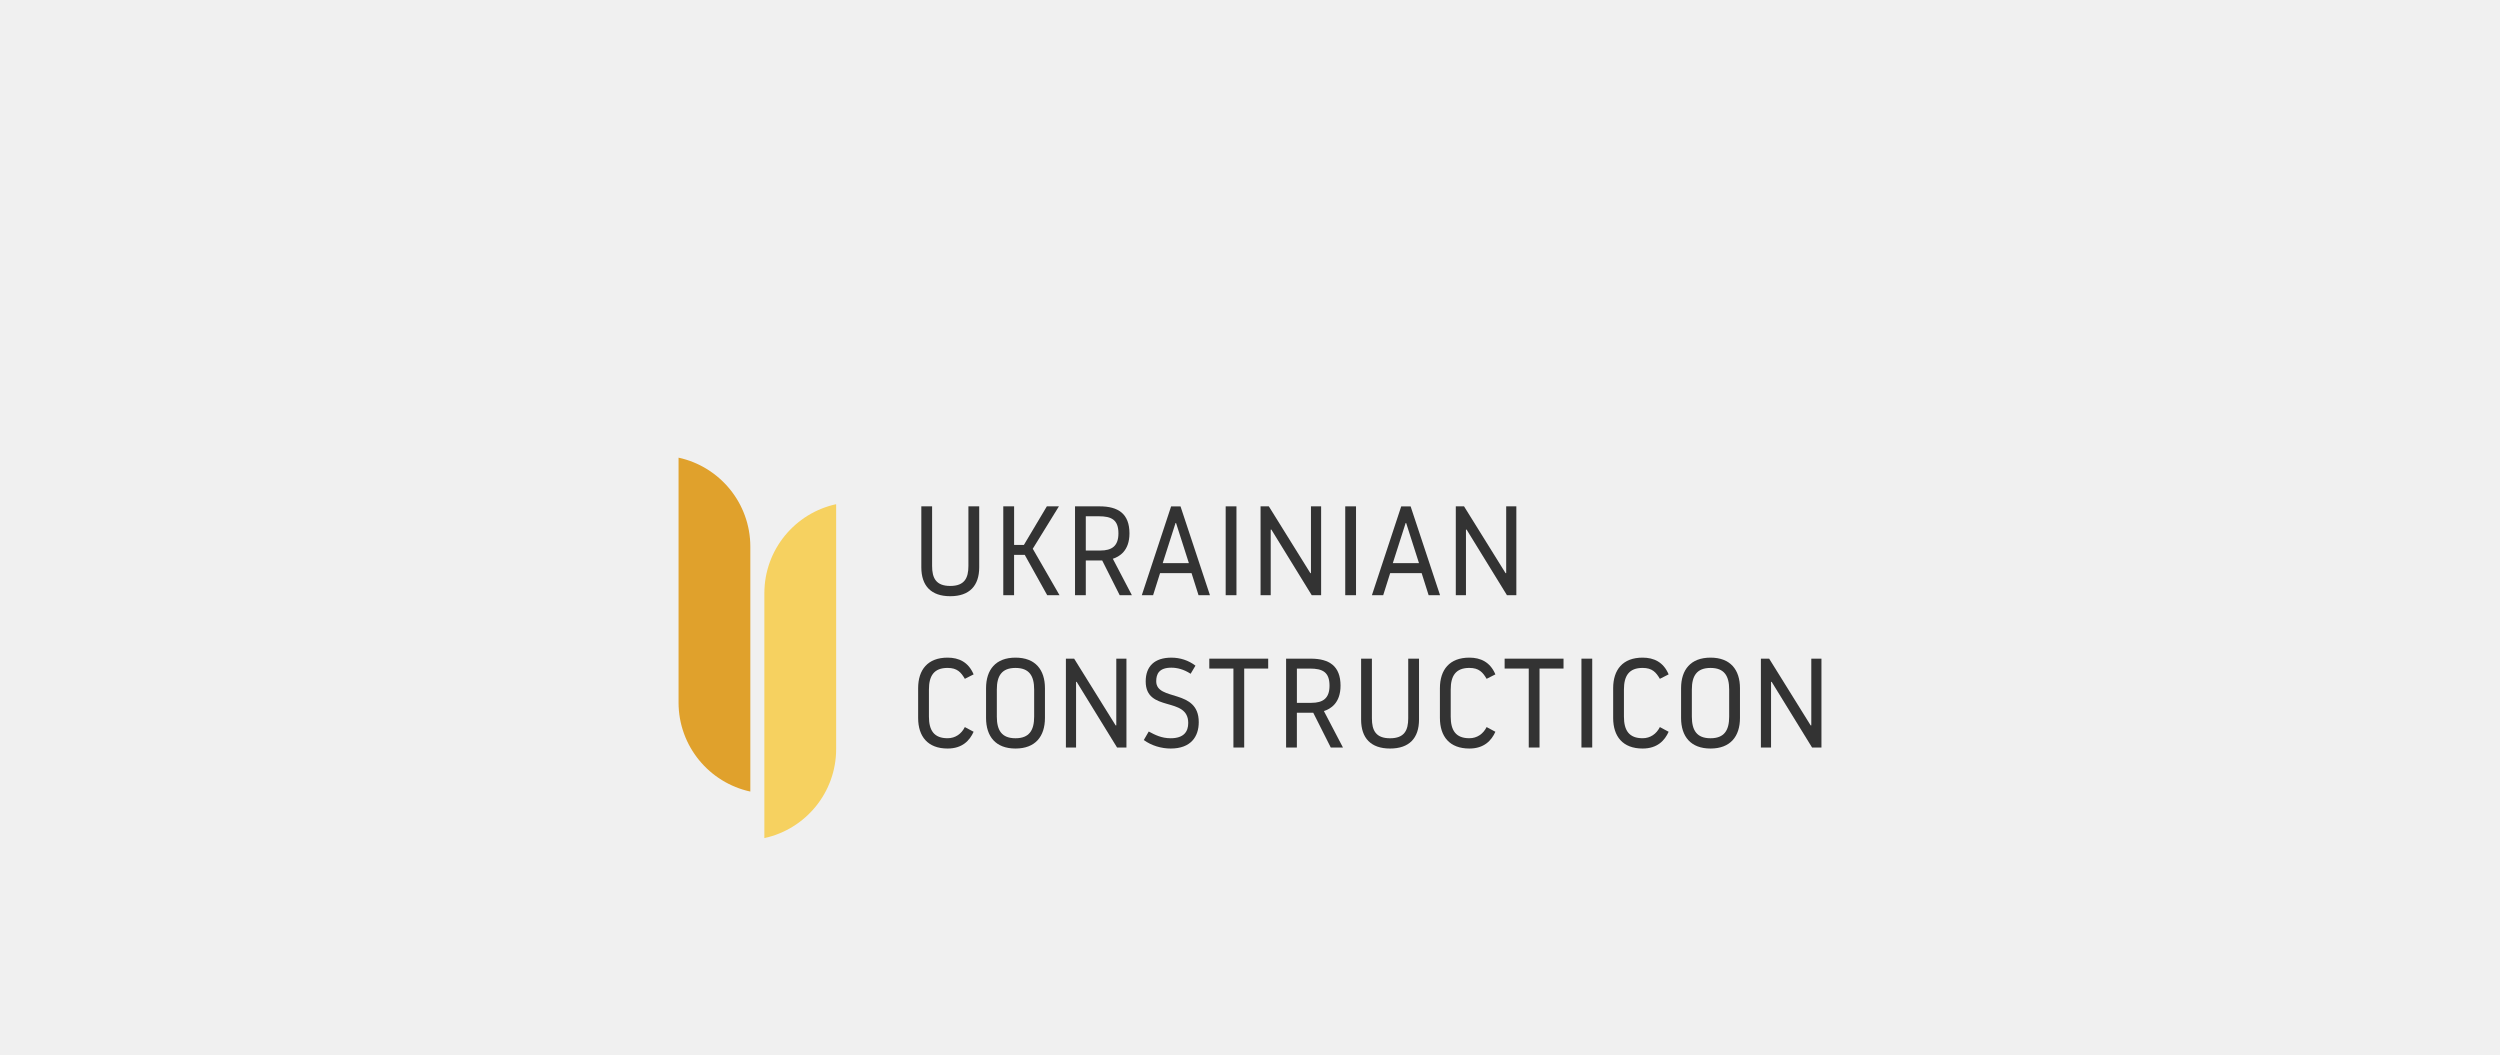
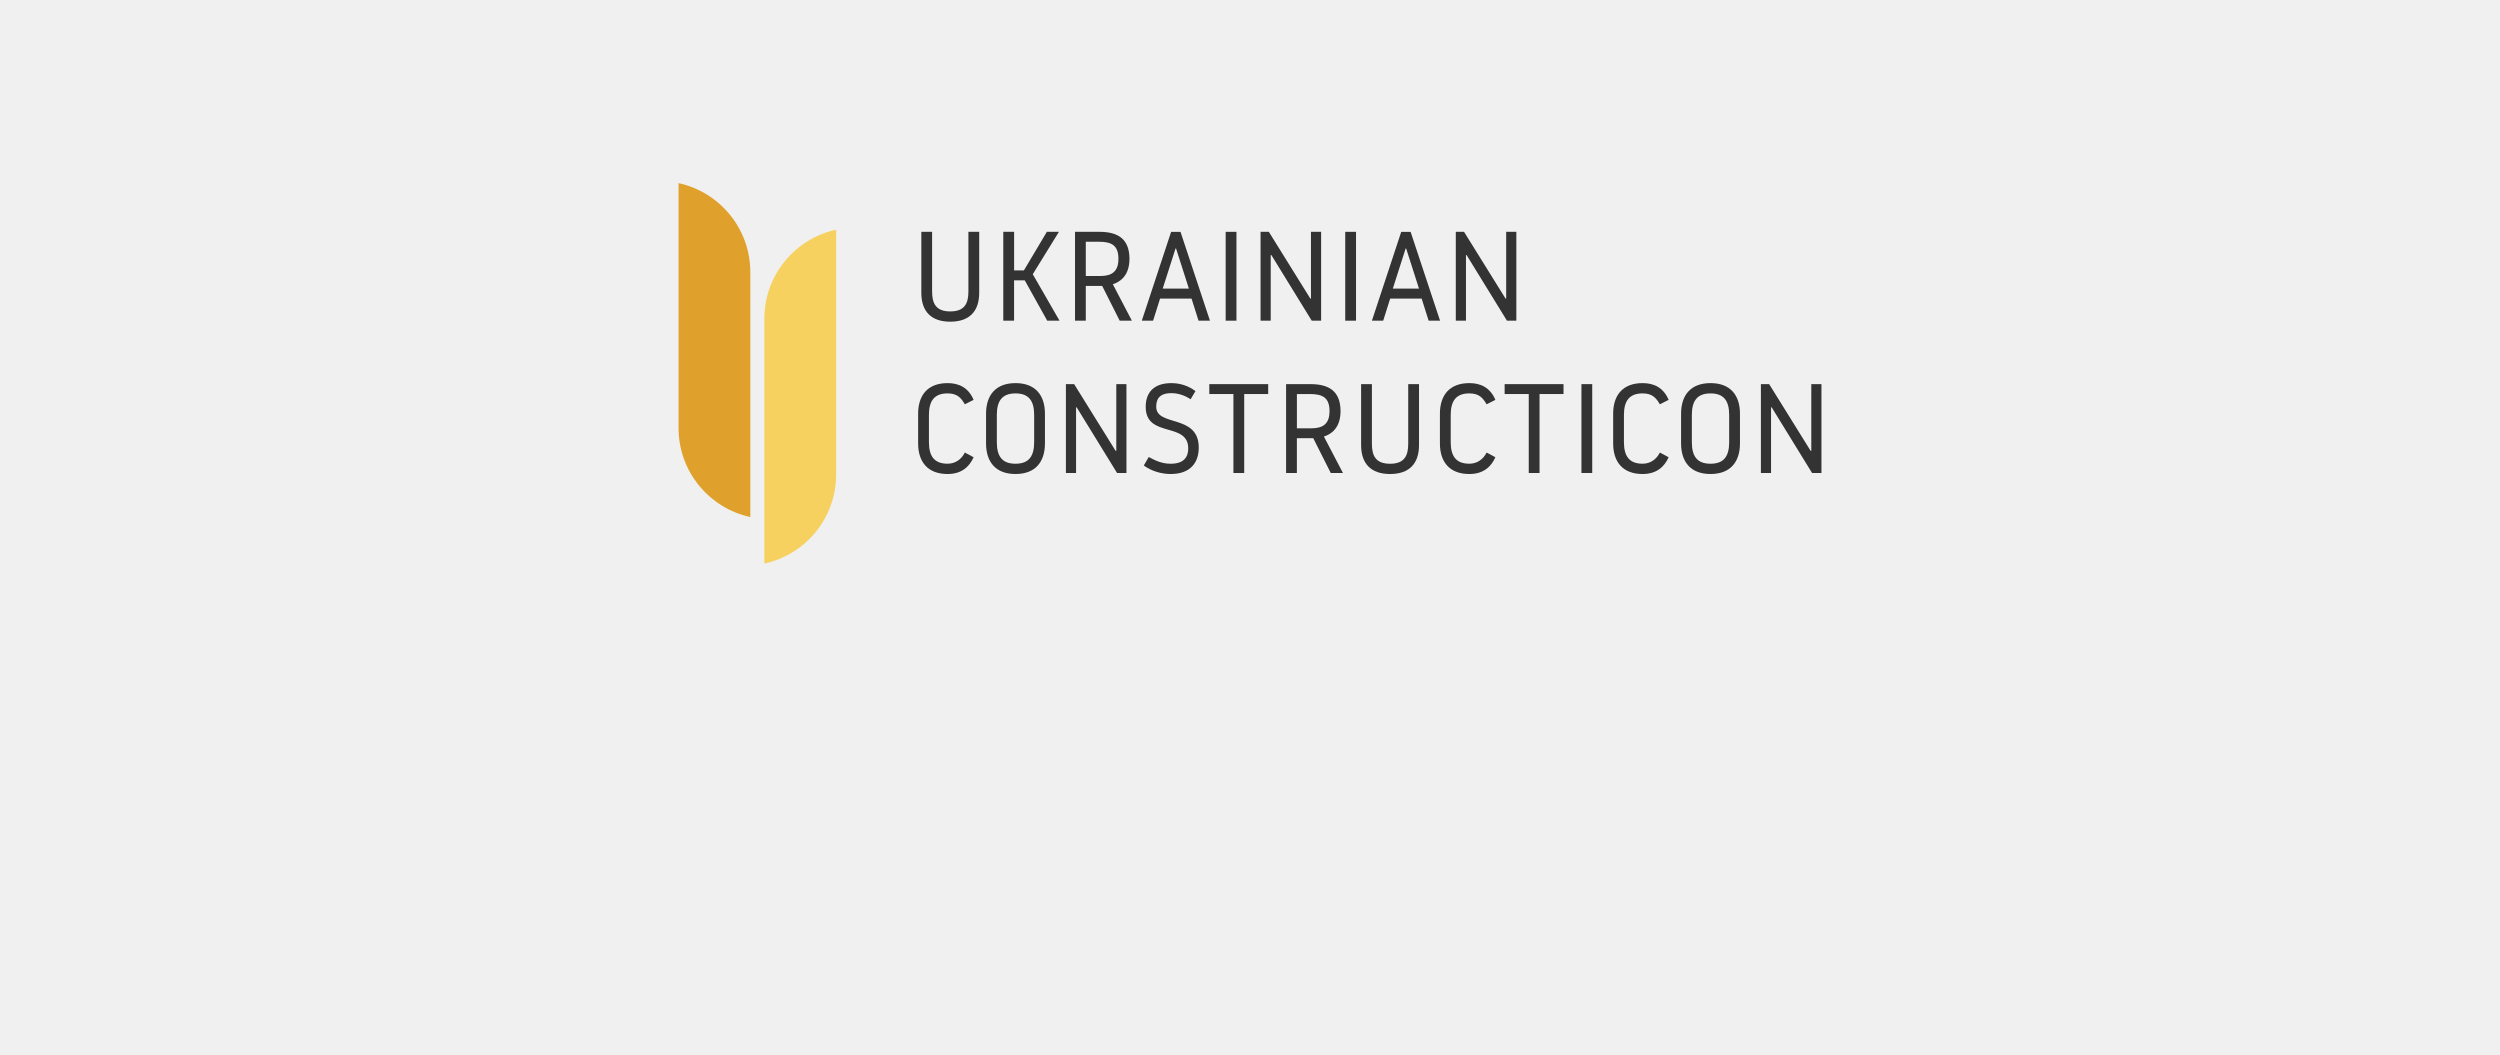
- <svg xmlns="http://www.w3.org/2000/svg" version="1.1" id="Layer_1" x="0px" y="0px" viewBox="0 30 1366 576" style="enable-background:new 0 0 1366 768;" xml:space="preserve">
+ <svg xmlns="http://www.w3.org/2000/svg" version="1.1" id="Layer_1" x="0px" y="0px" viewBox="0 180 1366 576" style="enable-background:new 0 0 1366 768;" xml:space="preserve">
  <style type="text/css">
	.st0{fill:#333333;}
	.st1{fill:#E0A12C;}
	.st2{fill:#F6D160;}
	.st3{fill:none;}
	.st4{fill:#1A1A1A;}
	.st5{fill:#FFFFFF;}
</style>
  <g>
    <g>
      <path class="st0" d="M503.41,339.96v-33.29h5.89v32.6c0,6.52,2.08,10.89,9.92,10.89c7.84,0,9.92-4.37,9.92-10.89v-32.6h5.9v33.29    c0,10.13-5.34,15.81-15.81,15.81C508.75,355.78,503.41,350.09,503.41,339.96z" />
      <path class="st0" d="M548.21,306.67h5.9v21.09h5.34L572,306.67h6.59l-14.29,23.17l14.63,25.39h-6.73l-12.28-22.06h-5.83v22.06    h-5.9V306.67z" />
      <path class="st0" d="M587.39,306.67h13.45c10.13,0,16.3,4.02,16.3,14.77c0,9.64-5.62,12.76-9.09,13.87l10.41,19.91h-6.66l-9.57-19    h-8.95v19h-5.89V306.67z M593.28,330.81h7.91c6.31,0,9.92-2.43,9.92-9.36c0-7.42-3.75-9.36-10.68-9.36h-7.15V330.81z" />
      <path class="st0" d="M633.86,343.16l-3.81,12.07h-6.17l16.02-48.55h5.13l16.09,48.55c0,0,0,0-6.24,0l-3.82-12.07H633.86z     M642.32,315.76l-7.01,21.92h14.29l-7.01-21.92H642.32z" />
      <path class="st0" d="M669.71,306.67h5.89v48.55h-5.89V306.67z" />
      <path class="st0" d="M688.78,306.67h4.51l22.68,36.48h0.34v-36.48h5.55v48.55h-5.13l-22.06-35.86h-0.35v35.86h-5.55V306.67z" />
      <path class="st0" d="M735.04,306.67h5.89v48.55h-5.89V306.67z" />
      <path class="st0" d="M759.59,343.16l-3.81,12.07h-6.17l16.02-48.55h5.13l16.09,48.55c0,0,0,0-6.24,0l-3.82-12.07H759.59z     M768.05,315.76l-7.01,21.92h14.29l-7.01-21.92H768.05z" />
      <path class="st0" d="M795.44,306.67h4.51l22.68,36.48h0.35v-36.48h5.55v48.55h-5.13l-22.06-35.86h-0.34v35.86h-5.55V306.67z" />
      <path class="st0" d="M501.67,422.28v-16.23c0-10.13,5.27-16.72,16.09-16.72c6.17,0,11.38,2.43,14.22,9.15l-4.79,2.43    c-2.08-3.54-4.16-5.96-9.43-5.96c-7.42,0-10.19,4.3-10.19,11.79v14.84c0,7.49,2.77,11.79,10.19,11.79c4.23,0,7.56-2.36,9.43-6.1    l4.79,2.57c-2.15,4.79-6.17,9.16-14.22,9.16C506.95,439,501.67,432.41,501.67,422.28z" />
      <path class="st0" d="M538.78,422.28v-16.23c0-10.13,5.27-16.72,16.09-16.72c10.82,0,16.09,6.59,16.09,16.72v16.23    c0,10.13-5.27,16.72-16.09,16.72C544.05,439,538.78,432.41,538.78,422.28z M565.06,421.59v-14.84c0-7.49-2.7-11.79-10.2-11.79    c-7.49,0-10.19,4.3-10.19,11.79v14.84c0,7.49,2.7,11.79,10.19,11.79C562.36,433.38,565.06,429.08,565.06,421.59z" />
      <path class="st0" d="M582.4,389.89h4.51l22.68,36.48h0.35v-36.48h5.55v48.55h-5.13l-22.06-35.86h-0.34v35.86h-5.55V389.89z" />
      <path class="st0" d="M649.25,425.06c0-14.84-23.24-5.48-23.24-22.75c0-8.32,4.92-12.97,14.01-12.97c4.79,0,9.36,1.46,13.18,4.37    l-2.64,4.44c-3.81-2.5-7.49-3.33-10.54-3.33c-6.8,0-8.26,3.54-8.26,7.42c0,11.1,23.24,3.82,23.24,22.33    c0,7.91-4.3,14.43-15.33,14.43c-5.13,0-10.54-1.6-14.7-4.65l2.7-4.65c3.47,1.87,7.01,3.68,12,3.68    C646.89,433.38,649.25,429.71,649.25,425.06z" />
      <path class="st0" d="M679.84,438.45h-5.9V395.3h-13.18v-5.41h32.18v5.41h-13.11V438.45z" />
      <path class="st0" d="M702.72,389.89h13.45c10.13,0,16.3,4.02,16.3,14.77c0,9.64-5.62,12.76-9.09,13.87l10.41,19.91h-6.66l-9.57-19    h-8.95v19h-5.89V389.89z M708.62,414.03h7.91c6.31,0,9.92-2.43,9.92-9.36c0-7.42-3.75-9.36-10.68-9.36h-7.15V414.03z" />
      <path class="st0" d="M743.71,423.19v-33.29h5.9v32.6c0,6.52,2.08,10.89,9.92,10.89c7.84,0,9.92-4.37,9.92-10.89v-32.6h5.9v33.29    c0,10.13-5.34,15.81-15.81,15.81C749.05,439,743.71,433.31,743.71,423.19z" />
      <path class="st0" d="M786.77,422.28v-16.23c0-10.13,5.27-16.72,16.09-16.72c6.17,0,11.38,2.43,14.22,9.15l-4.79,2.43    c-2.08-3.54-4.16-5.96-9.43-5.96c-7.42,0-10.19,4.3-10.19,11.79v14.84c0,7.49,2.77,11.79,10.19,11.79c4.23,0,7.56-2.36,9.43-6.1    l4.79,2.57c-2.15,4.79-6.17,9.16-14.22,9.16C792.04,439,786.77,432.41,786.77,422.28z" />
      <path class="st0" d="M841.21,438.45h-5.9V395.3h-13.18v-5.41h32.18v5.41h-13.11V438.45z" />
      <path class="st0" d="M864.1,389.89h5.89v48.55h-5.89V389.89z" />
      <path class="st0" d="M881.43,422.28v-16.23c0-10.13,5.27-16.72,16.09-16.72c6.17,0,11.38,2.43,14.22,9.15l-4.79,2.43    c-2.08-3.54-4.16-5.96-9.43-5.96c-7.42,0-10.2,4.3-10.2,11.79v14.84c0,7.49,2.78,11.79,10.2,11.79c4.23,0,7.56-2.36,9.43-6.1    l4.79,2.57c-2.15,4.79-6.17,9.16-14.22,9.16C886.71,439,881.43,432.41,881.43,422.28z" />
      <path class="st0" d="M918.54,422.28v-16.23c0-10.13,5.27-16.72,16.09-16.72c10.82,0,16.09,6.59,16.09,16.72v16.23    c0,10.13-5.27,16.72-16.09,16.72C923.81,439,918.54,432.41,918.54,422.28z M944.82,421.59v-14.84c0-7.49-2.7-11.79-10.19-11.79    c-7.49,0-10.2,4.3-10.2,11.79v14.84c0,7.49,2.71,11.79,10.2,11.79C942.12,433.38,944.82,429.08,944.82,421.59z" />
      <path class="st0" d="M962.16,389.89h4.51l22.68,36.48h0.34v-36.48h5.55v48.55h-5.13l-22.06-35.86h-0.35v35.86h-5.55V389.89z" />
    </g>
    <path class="st1" d="M409.98,328.74v133.77c-22.42-4.85-39.22-24.79-39.22-48.67V280.07C393.18,284.91,409.98,304.86,409.98,328.74   z" />
    <path class="st2" d="M456.87,305.49c-22.42,4.85-39.22,24.8-39.22,48.67v133.77c22.42-4.85,39.22-24.79,39.22-48.67V305.49" />
  </g>
  <path class="st3" d="M495.16,328.74v133.77c-22.42-4.85-39.22-24.79-39.22-48.67V280.07C478.36,284.91,495.16,304.86,495.16,328.74z  " />
  <rect x="-10" y="842" class="st4" width="1366" height="768" />
  <g>
    <g>
      <path class="st5" d="M493.41,1181.96v-33.29h5.89v32.6c0,6.52,2.08,10.89,9.92,10.89s9.92-4.37,9.92-10.89v-32.6h5.9v33.29    c0,10.13-5.34,15.81-15.81,15.81C498.75,1197.78,493.41,1192.09,493.41,1181.96z" />
      <path class="st5" d="M538.21,1148.67h5.9v21.09h5.34l12.55-21.09h6.59l-14.29,23.17l14.63,25.39h-6.73l-12.28-22.06h-5.83v22.06    h-5.9V1148.67z" />
      <path class="st5" d="M577.39,1148.67h13.45c10.13,0,16.3,4.02,16.3,14.77c0,9.64-5.62,12.76-9.09,13.87l10.41,19.91h-6.66    l-9.57-19h-8.95v19h-5.89V1148.67z M583.28,1172.81h7.91c6.31,0,9.92-2.43,9.92-9.36c0-7.42-3.75-9.36-10.68-9.36h-7.15V1172.81z" />
      <path class="st5" d="M623.86,1185.16l-3.81,12.07h-6.17l16.02-48.55h5.13l16.09,48.55c0,0,0,0-6.24,0l-3.82-12.07H623.86z     M632.32,1157.76l-7.01,21.92h14.29l-7.01-21.92H632.32z" />
      <path class="st5" d="M659.71,1148.67h5.89v48.55h-5.89V1148.67z" />
      <path class="st5" d="M678.78,1148.67h4.51l22.68,36.48h0.34v-36.48h5.55v48.55h-5.13l-22.06-35.86h-0.35v35.86h-5.55V1148.67z" />
      <path class="st5" d="M725.04,1148.67h5.89v48.55h-5.89V1148.67z" />
      <path class="st5" d="M749.59,1185.16l-3.81,12.07h-6.17l16.02-48.55h5.13l16.09,48.55c0,0,0,0-6.24,0l-3.82-12.07H749.59z     M758.05,1157.76l-7.01,21.92h14.29l-7.01-21.92H758.05z" />
      <path class="st5" d="M785.44,1148.67h4.51l22.68,36.48h0.35v-36.48h5.55v48.55h-5.13l-22.06-35.86h-0.34v35.86h-5.55V1148.67z" />
      <path class="st5" d="M491.67,1264.28v-16.23c0-10.13,5.27-16.72,16.09-16.72c6.17,0,11.38,2.43,14.22,9.15l-4.79,2.43    c-2.08-3.54-4.16-5.96-9.43-5.96c-7.42,0-10.19,4.3-10.19,11.79v14.84c0,7.49,2.77,11.79,10.19,11.79c4.23,0,7.56-2.36,9.43-6.1    l4.79,2.57c-2.15,4.79-6.17,9.16-14.22,9.16C496.95,1281,491.67,1274.41,491.67,1264.28z" />
      <path class="st5" d="M528.78,1264.28v-16.23c0-10.13,5.27-16.72,16.09-16.72c10.82,0,16.09,6.59,16.09,16.72v16.23    c0,10.13-5.27,16.72-16.09,16.72C534.05,1281,528.78,1274.41,528.78,1264.28z M555.06,1263.59v-14.84c0-7.49-2.7-11.79-10.2-11.79    c-7.49,0-10.19,4.3-10.19,11.79v14.84c0,7.49,2.7,11.79,10.19,11.79C552.36,1275.38,555.06,1271.08,555.06,1263.59z" />
      <path class="st5" d="M572.4,1231.89h4.51l22.68,36.48h0.35v-36.48h5.55v48.55h-5.13l-22.06-35.86h-0.34v35.86h-5.55V1231.89z" />
      <path class="st5" d="M639.25,1267.06c0-14.84-23.24-5.48-23.24-22.75c0-8.32,4.92-12.97,14.01-12.97c4.79,0,9.36,1.46,13.18,4.37    l-2.64,4.44c-3.81-2.5-7.49-3.33-10.54-3.33c-6.8,0-8.26,3.54-8.26,7.42c0,11.1,23.24,3.82,23.24,22.33    c0,7.91-4.3,14.43-15.33,14.43c-5.13,0-10.54-1.6-14.7-4.65l2.7-4.65c3.47,1.87,7.01,3.68,12,3.68    C636.89,1275.38,639.25,1271.71,639.25,1267.06z" />
      <path class="st5" d="M669.84,1280.45h-5.9v-43.14h-13.18v-5.41h32.18v5.41h-13.11V1280.45z" />
      <path class="st5" d="M692.72,1231.89h13.45c10.13,0,16.3,4.02,16.3,14.77c0,9.64-5.62,12.76-9.09,13.87l10.41,19.91h-6.66    l-9.57-19h-8.95v19h-5.89V1231.89z M698.62,1256.03h7.91c6.31,0,9.92-2.43,9.92-9.36c0-7.42-3.75-9.36-10.68-9.36h-7.15V1256.03z" />
      <path class="st5" d="M733.71,1265.19v-33.29h5.9v32.6c0,6.52,2.08,10.89,9.92,10.89c7.84,0,9.92-4.37,9.92-10.89v-32.6h5.9v33.29    c0,10.13-5.34,15.81-15.81,15.81C739.05,1281,733.71,1275.31,733.71,1265.19z" />
      <path class="st5" d="M776.77,1264.28v-16.23c0-10.13,5.27-16.72,16.09-16.72c6.17,0,11.38,2.43,14.22,9.15l-4.79,2.43    c-2.08-3.54-4.16-5.96-9.43-5.96c-7.42,0-10.19,4.3-10.19,11.79v14.84c0,7.49,2.77,11.79,10.19,11.79c4.23,0,7.56-2.36,9.43-6.1    l4.79,2.57c-2.15,4.79-6.17,9.16-14.22,9.16C782.04,1281,776.77,1274.41,776.77,1264.28z" />
      <path class="st5" d="M831.21,1280.45h-5.9v-43.14h-13.18v-5.41h32.18v5.41h-13.11V1280.45z" />
      <path class="st5" d="M854.1,1231.89h5.89v48.55h-5.89V1231.89z" />
      <path class="st5" d="M871.43,1264.28v-16.23c0-10.13,5.27-16.72,16.09-16.72c6.17,0,11.38,2.43,14.22,9.15l-4.79,2.43    c-2.08-3.54-4.16-5.96-9.43-5.96c-7.42,0-10.2,4.3-10.2,11.79v14.84c0,7.49,2.78,11.79,10.2,11.79c4.23,0,7.56-2.36,9.43-6.1    l4.79,2.57c-2.15,4.79-6.17,9.16-14.22,9.16C876.71,1281,871.43,1274.41,871.43,1264.28z" />
      <path class="st5" d="M908.54,1264.28v-16.23c0-10.13,5.27-16.72,16.09-16.72c10.82,0,16.09,6.59,16.09,16.72v16.23    c0,10.13-5.27,16.72-16.09,16.72C913.81,1281,908.54,1274.41,908.54,1264.28z M934.82,1263.59v-14.84    c0-7.49-2.7-11.79-10.19-11.79c-7.49,0-10.2,4.3-10.2,11.79v14.84c0,7.49,2.71,11.79,10.2,11.79    C932.12,1275.38,934.82,1271.08,934.82,1263.59z" />
      <path class="st5" d="M952.16,1231.89h4.51l22.68,36.48h0.34v-36.48h5.55v48.55h-5.13l-22.06-35.86h-0.35v35.86h-5.55V1231.89z" />
    </g>
    <path class="st1" d="M399.98,1170.74v133.77c-22.42-4.85-39.22-24.79-39.22-48.67v-133.78   C383.18,1126.91,399.98,1146.86,399.98,1170.74z" />
    <path class="st2" d="M446.87,1147.49c-22.42,4.85-39.22,24.8-39.22,48.67v133.77c22.42-4.85,39.22-24.79,39.22-48.67V1147.49" />
  </g>
</svg>
